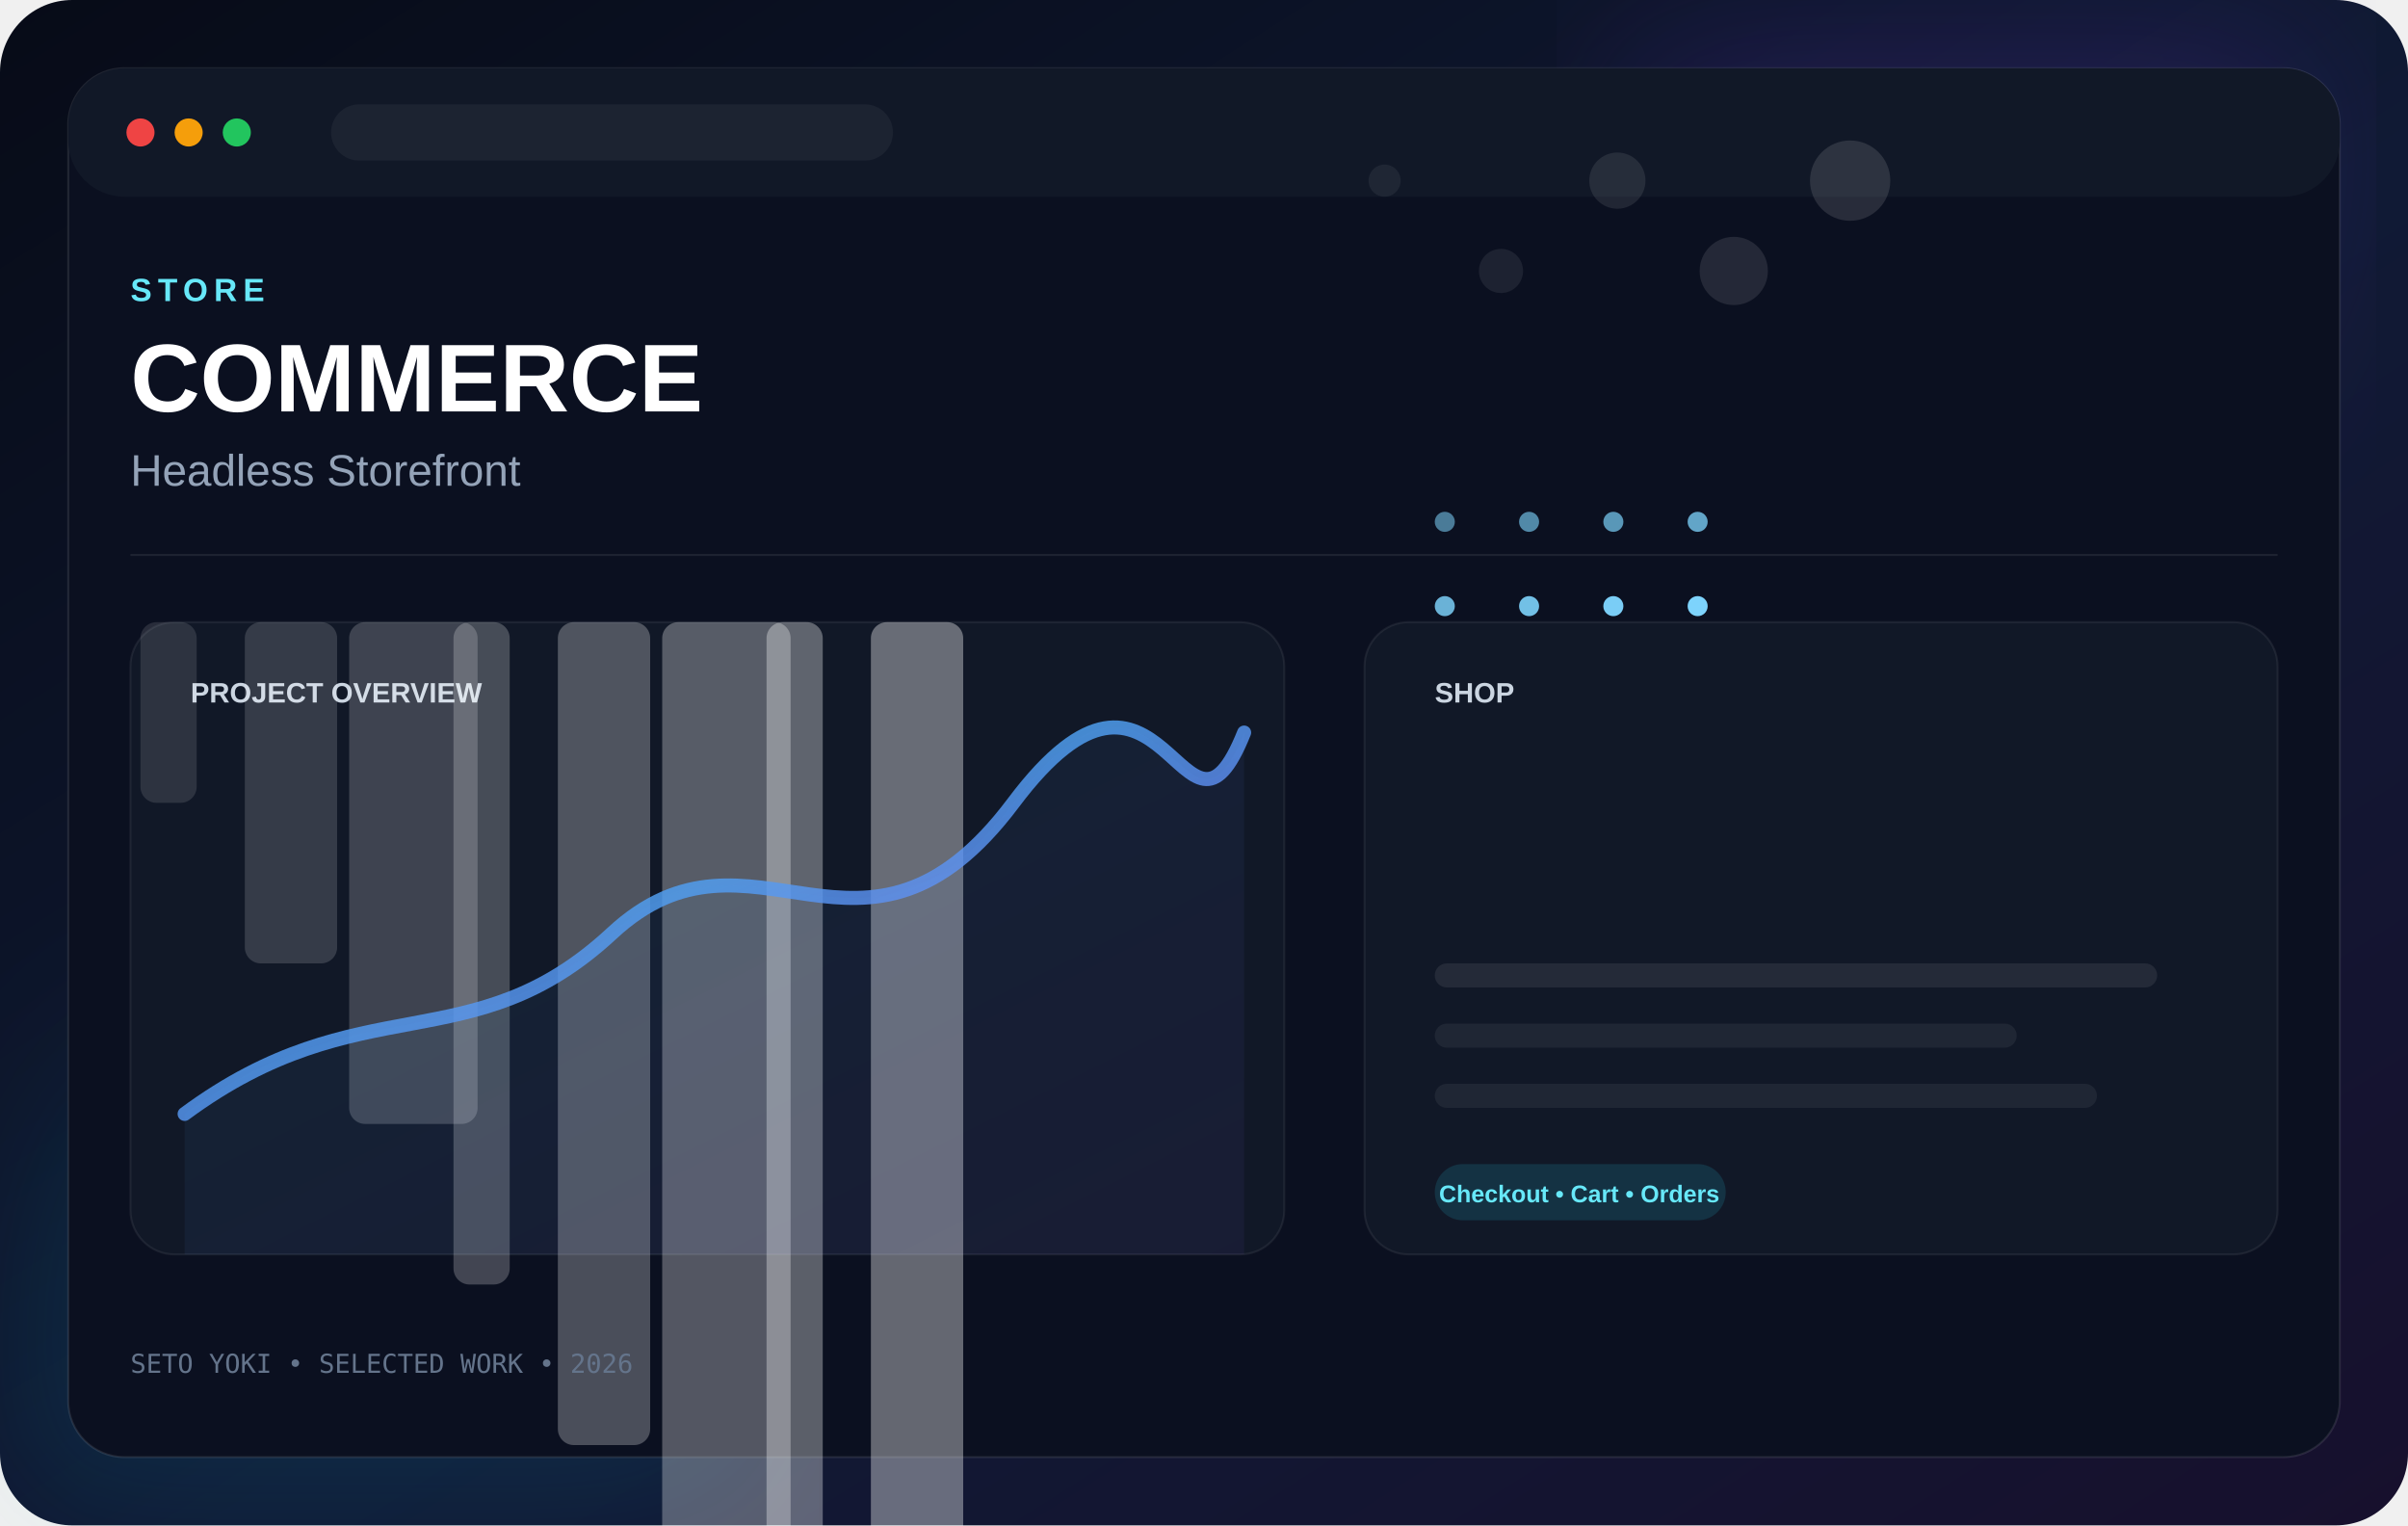
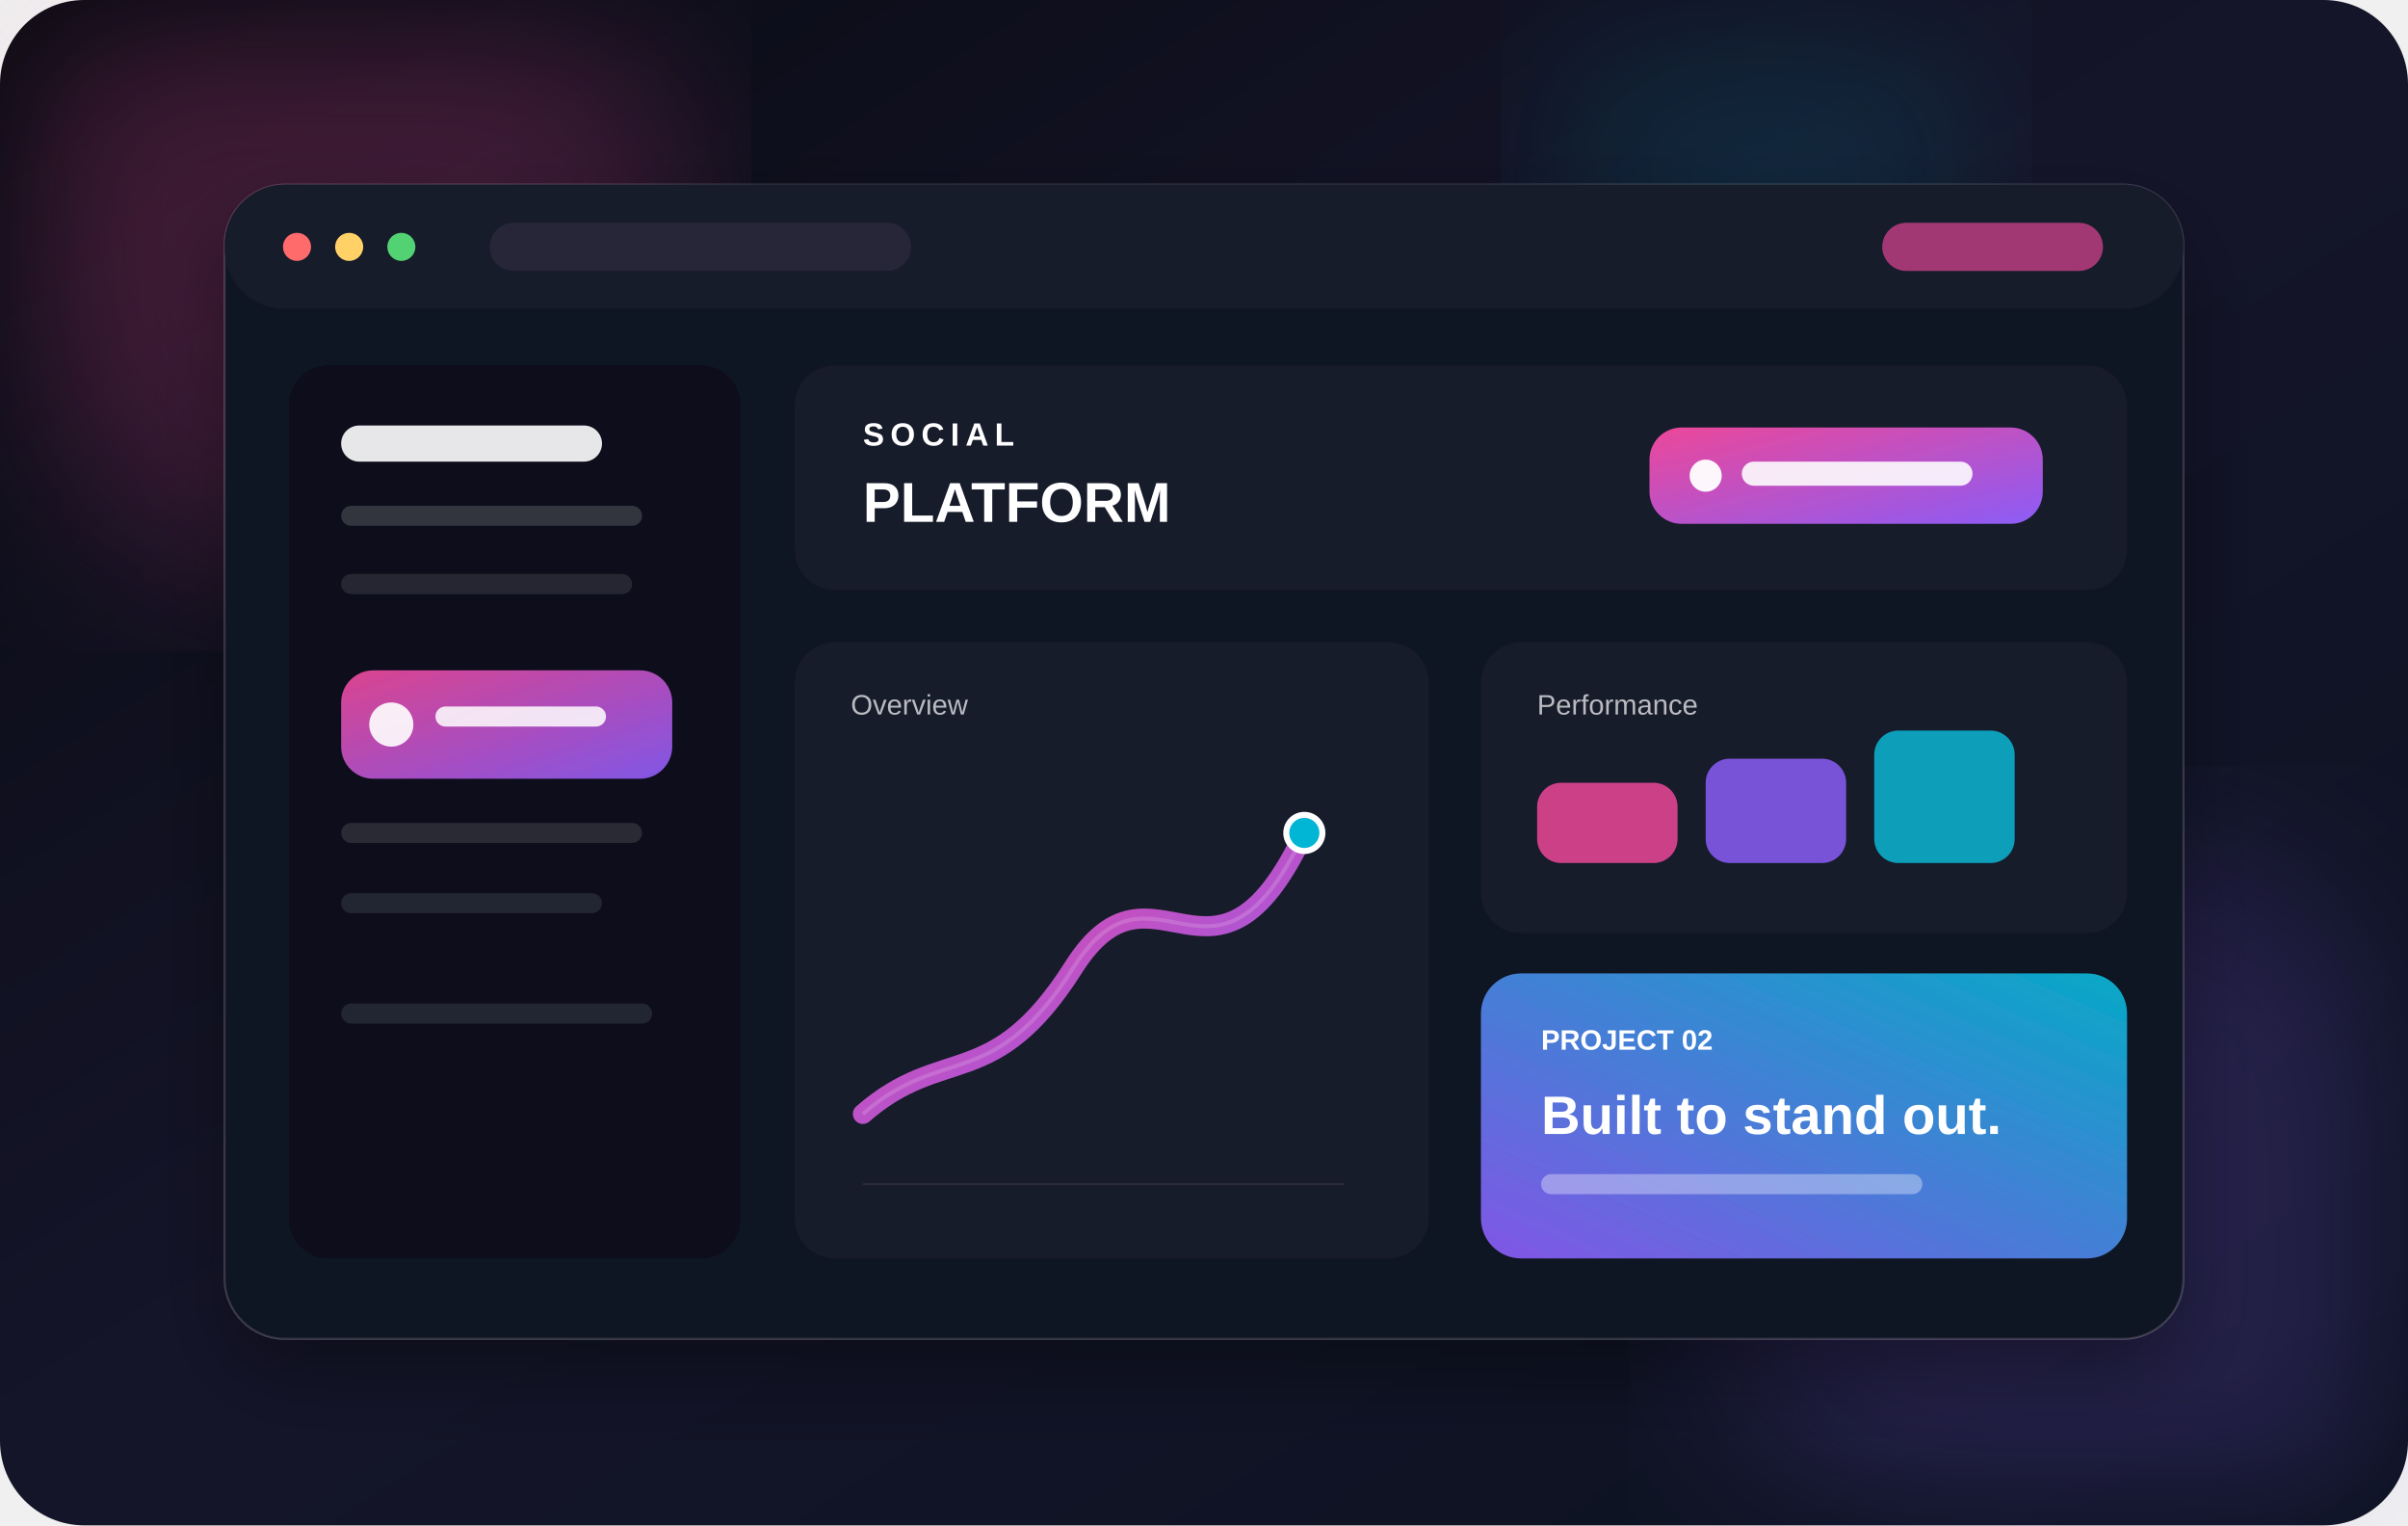
- <svg xmlns="http://www.w3.org/2000/svg" viewBox="0 0 1200 760" width="1200" height="760">
+ <svg xmlns="http://www.w3.org/2000/svg" viewBox="0 0 1200 760">
  <defs>
    <linearGradient id="bg" x1="0" y1="0" x2="1" y2="1">
-       <stop stop-color="#070b17" />
-       <stop offset=".55" stop-color="#101a35" />
-       <stop offset="1" stop-color="#17102d" />
+       <stop offset="0" stop-color="#090A12" />
+       <stop offset="0.48" stop-color="#15152A" />
+       <stop offset="1" stop-color="#0B1220" />
    </linearGradient>
-     <linearGradient id="glow" x1="0" y1="0" x2="1" y2="1">
-       <stop stop-color="#22d3ee" stop-opacity=".9" />
-       <stop offset="1" stop-color="#8b5cf6" stop-opacity=".75" />
+     <linearGradient id="g1" x1="0" y1="0" x2="1" y2="1">
+       <stop stop-color="#EC4899" />
+       <stop offset="1" stop-color="#8B5CF6" />
+     </linearGradient>
+     <linearGradient id="g2" x1="1" y1="0" x2="0" y2="1">
+       <stop stop-color="#06B6D4" />
+       <stop offset="1" stop-color="#8B5CF6" />
    </linearGradient>
    <filter id="blur">
      <feGaussianBlur stdDeviation="45" />
    </filter>
+     <filter id="shadow">
+       <feDropShadow dx="0" dy="18" stdDeviation="20" flood-opacity=".35" />
+     </filter>
  </defs>
-   <rect width="1200" height="760" rx="36" fill="url(#bg)" />
-   <circle cx="980" cy="70" r="170" fill="#7c3aed" opacity=".16" filter="url(#blur)" />
-   <circle cx="180" cy="690" r="190" fill="#06b6d4" opacity=".12" filter="url(#blur)" />
-   <rect x="34" y="34" width="1132" height="692" rx="28" fill="#0b1020" stroke="white" stroke-opacity=".1" />
-   <rect x="34" y="34" width="1132" height="64" rx="28" fill="#111827" />
-   <circle cx="70" cy="66" r="7" fill="#ef4444" />
-   <circle cx="94" cy="66" r="7" fill="#f59e0b" />
-   <circle cx="118" cy="66" r="7" fill="#22c55e" />
-   <rect x="165" y="52" width="280" height="28" rx="14" fill="white" opacity=".05" />
-   <text x="65" y="150" fill="#67e8f9" font-family="Arial, sans-serif" font-size="16" font-weight="700" letter-spacing="3">STORE</text>
-   <text x="65" y="205" fill="white" font-family="Arial, sans-serif" font-size="48" font-weight="800">COMMERCE</text>
-   <text x="65" y="242" fill="#94a3b8" font-family="Arial, sans-serif" font-size="22">Headless Storefront</text>
-   <rect x="65" y="276" width="1070" height="1" fill="white" opacity=".08" />
-   <rect x="65" y="310" width="575" height="315" rx="22" fill="#111827" stroke="white" stroke-opacity=".07" />
-   <text x="95" y="350" fill="#cbd5e1" font-family="Arial, sans-serif" font-size="14" font-weight="700">PROJECT OVERVIEW</text>
-   <rect x="70" y="310" width="28" height="90" rx="8" fill="white" opacity="0.12" />
-   <rect x="122" y="310" width="46" height="170" rx="8" fill="white" opacity="0.155" />
-   <rect x="174" y="310" width="64" height="250" rx="8" fill="white" opacity="0.19" />
-   <rect x="226" y="310" width="28" height="330" rx="8" fill="white" opacity="0.225" />
-   <rect x="278" y="310" width="46" height="410" rx="8" fill="white" opacity="0.26" />
-   <rect x="330" y="310" width="64" height="490" rx="8" fill="white" opacity="0.295" />
-   <rect x="382" y="310" width="28" height="570" rx="8" fill="white" opacity="0.33" />
-   <rect x="434" y="310" width="46" height="650" rx="8" fill="white" opacity="0.365" />
-   <path d="M92 555 C180 490 235 530 305 465 S430 500 505 400 S590 440 620 365" fill="none" stroke="url(#glow)" stroke-width="7" stroke-linecap="round" />
-   <path d="M92 555 C180 490 235 530 305 465 S430 500 505 400 S590 440 620 365 L620 625 L92 625Z" fill="url(#glow)" opacity=".08" />
-   <rect x="680" y="310" width="455" height="315" rx="22" fill="#111827" stroke="white" stroke-opacity=".07" />
-   <text x="715" y="350" fill="#cbd5e1" font-family="Arial, sans-serif" font-size="14" font-weight="700">SHOP</text>
-   <circle cx="720" cy="260" r="5" fill="#7dd3fc" opacity="0.55" />
-   <circle cx="762" cy="260" r="5" fill="#7dd3fc" opacity="0.62" />
-   <circle cx="804" cy="260" r="5" fill="#7dd3fc" opacity="0.69" />
-   <circle cx="846" cy="260" r="5" fill="#7dd3fc" opacity="0.76" />
-   <circle cx="720" cy="302" r="5" fill="#7dd3fc" opacity="0.83" />
-   <circle cx="762" cy="302" r="5" fill="#7dd3fc" opacity="0.9" />
-   <circle cx="804" cy="302" r="5" fill="#7dd3fc" opacity="0.97" />
-   <circle cx="846" cy="302" r="5" fill="#7dd3fc" opacity="1.04" />
-   <circle cx="690" cy="90" r="8" fill="white" opacity="0.06" />
-   <circle cx="748" cy="135" r="11" fill="white" opacity="0.075" />
-   <circle cx="806" cy="90" r="14" fill="white" opacity="0.09" />
-   <circle cx="864" cy="135" r="17" fill="white" opacity="0.105" />
-   <circle cx="922" cy="90" r="20" fill="white" opacity="0.12" />
-   <rect x="715" y="480" width="360" height="12" rx="6" fill="white" opacity=".08" />
-   <rect x="715" y="510" width="290" height="12" rx="6" fill="white" opacity=".06" />
-   <rect x="715" y="540" width="330" height="12" rx="6" fill="white" opacity=".06" />
-   <rect x="715" y="580" width="145" height="28" rx="14" fill="#22d3ee" opacity=".14" />
-   <text x="787" y="599" text-anchor="middle" fill="#67e8f9" font-family="Arial, sans-serif" font-size="12" font-weight="700">Checkout • Cart • Orders</text>
-   <text x="65" y="684" fill="#64748b" font-family="monospace" font-size="13">SETО YOKI • SELECTED WORK • 2026</text>
+   <rect width="1200" height="760" rx="42" fill="url(#bg)" />
+   <circle cx="170" cy="120" r="170" fill="#EC4899" opacity=".22" filter="url(#blur)" />
+   <circle cx="1040" cy="610" r="190" fill="#8B5CF6" opacity=".18" filter="url(#blur)" />
+   <circle cx="880" cy="80" r="110" fill="#06B6D4" opacity=".12" filter="url(#blur)" />
+   <g filter="url(#shadow)">
+     <rect x="112" y="92" width="976" height="575" rx="30" fill="#111322" stroke="#FFFFFF" stroke-opacity=".14" />
+     <rect x="112" y="92" width="976" height="62" rx="30" fill="#181A2B" />
+     <circle cx="148" cy="123" r="7" fill="#FF6B6B" />
+     <circle cx="174" cy="123" r="7" fill="#FFD166" />
+     <circle cx="200" cy="123" r="7" fill="#52D273" />
+     <rect x="244" y="111" width="210" height="24" rx="12" fill="#FFFFFF" opacity=".06" />
+     <rect x="938" y="111" width="110" height="24" rx="12" fill="#EC4899" opacity=".65" />
+     <rect x="144" y="182" width="225" height="445" rx="20" fill="#0C0E1A" />
+     <rect x="170" y="212" width="130" height="18" rx="9" fill="#FFFFFF" opacity=".9" />
+     <rect x="170" y="252" width="150" height="10" rx="5" fill="#FFFFFF" opacity=".16" />
+     <rect x="170" y="286" width="145" height="10" rx="5" fill="#FFFFFF" opacity=".11" />
+     <rect x="170" y="334" width="165" height="54" rx="16" fill="url(#g1)" opacity=".92" />
+     <circle cx="195" cy="361" r="11" fill="#fff" opacity=".9" />
+     <rect x="217" y="352" width="85" height="10" rx="5" fill="#fff" opacity=".85" />
+     <rect x="170" y="410" width="150" height="10" rx="5" fill="#fff" opacity=".12" />
+     <rect x="170" y="445" width="130" height="10" rx="5" fill="#fff" opacity=".10" />
+     <rect x="170" y="500" width="155" height="10" rx="5" fill="#fff" opacity=".10" />
+     <rect x="396" y="182" width="664" height="112" rx="20" fill="#171A2B" />
+     <text x="430" y="222" fill="#fff" font-family="Arial, sans-serif" font-size="16" font-weight="700" letter-spacing="3">SOCIAL</text>
+     <text x="430" y="260" fill="#fff" font-family="Arial, sans-serif" font-size="28" font-weight="800">PLATFORM</text>
+     <rect x="822" y="213" width="196" height="48" rx="16" fill="url(#g1)" />
+     <circle cx="850" cy="237" r="8" fill="#fff" opacity=".95" />
+     <rect x="868" y="230" width="115" height="12" rx="6" fill="#fff" opacity=".88" />
+     <rect x="396" y="320" width="316" height="307" rx="20" fill="#171A2B" />
+     <text x="424" y="356" fill="#fff" opacity=".7" font-family="Arial, sans-serif" font-size="14">Overview</text>
+     <path d="M430 555 C470 520 495 545 535 482 S605 510 650 415" fill="none" stroke="url(#g1)" stroke-width="10" stroke-linecap="round" />
+     <path d="M430 555 C470 520 495 545 535 482 S605 510 650 415" fill="none" stroke="#fff" stroke-opacity=".16" stroke-width="2" />
+     <circle cx="650" cy="415" r="9" fill="#06B6D4" stroke="#fff" stroke-width="3" />
+     <line x1="430" y1="590" x2="670" y2="590" stroke="#fff" stroke-opacity=".08" />
+     <rect x="738" y="320" width="322" height="145" rx="20" fill="#171A2B" />
+     <text x="766" y="356" fill="#fff" opacity=".7" font-family="Arial, sans-serif" font-size="14">Performance</text>
+     <rect x="766" y="390" width="70" height="40" rx="12" fill="#EC4899" opacity=".85" />
+     <rect x="850" y="378" width="70" height="52" rx="12" fill="#8B5CF6" opacity=".85" />
+     <rect x="934" y="364" width="70" height="66" rx="12" fill="#06B6D4" opacity=".85" />
+     <rect x="738" y="485" width="322" height="142" rx="20" fill="url(#g2)" opacity=".92" />
+     <text x="768" y="523" fill="#fff" font-family="Arial, sans-serif" font-size="14" font-weight="700">PROJECT 02</text>
+     <text x="768" y="565" fill="#fff" font-family="Arial, sans-serif" font-size="27" font-weight="800">Built to stand out.</text>
+     <rect x="768" y="585" width="190" height="10" rx="5" fill="#fff" opacity=".35" />
+   </g>
</svg>
